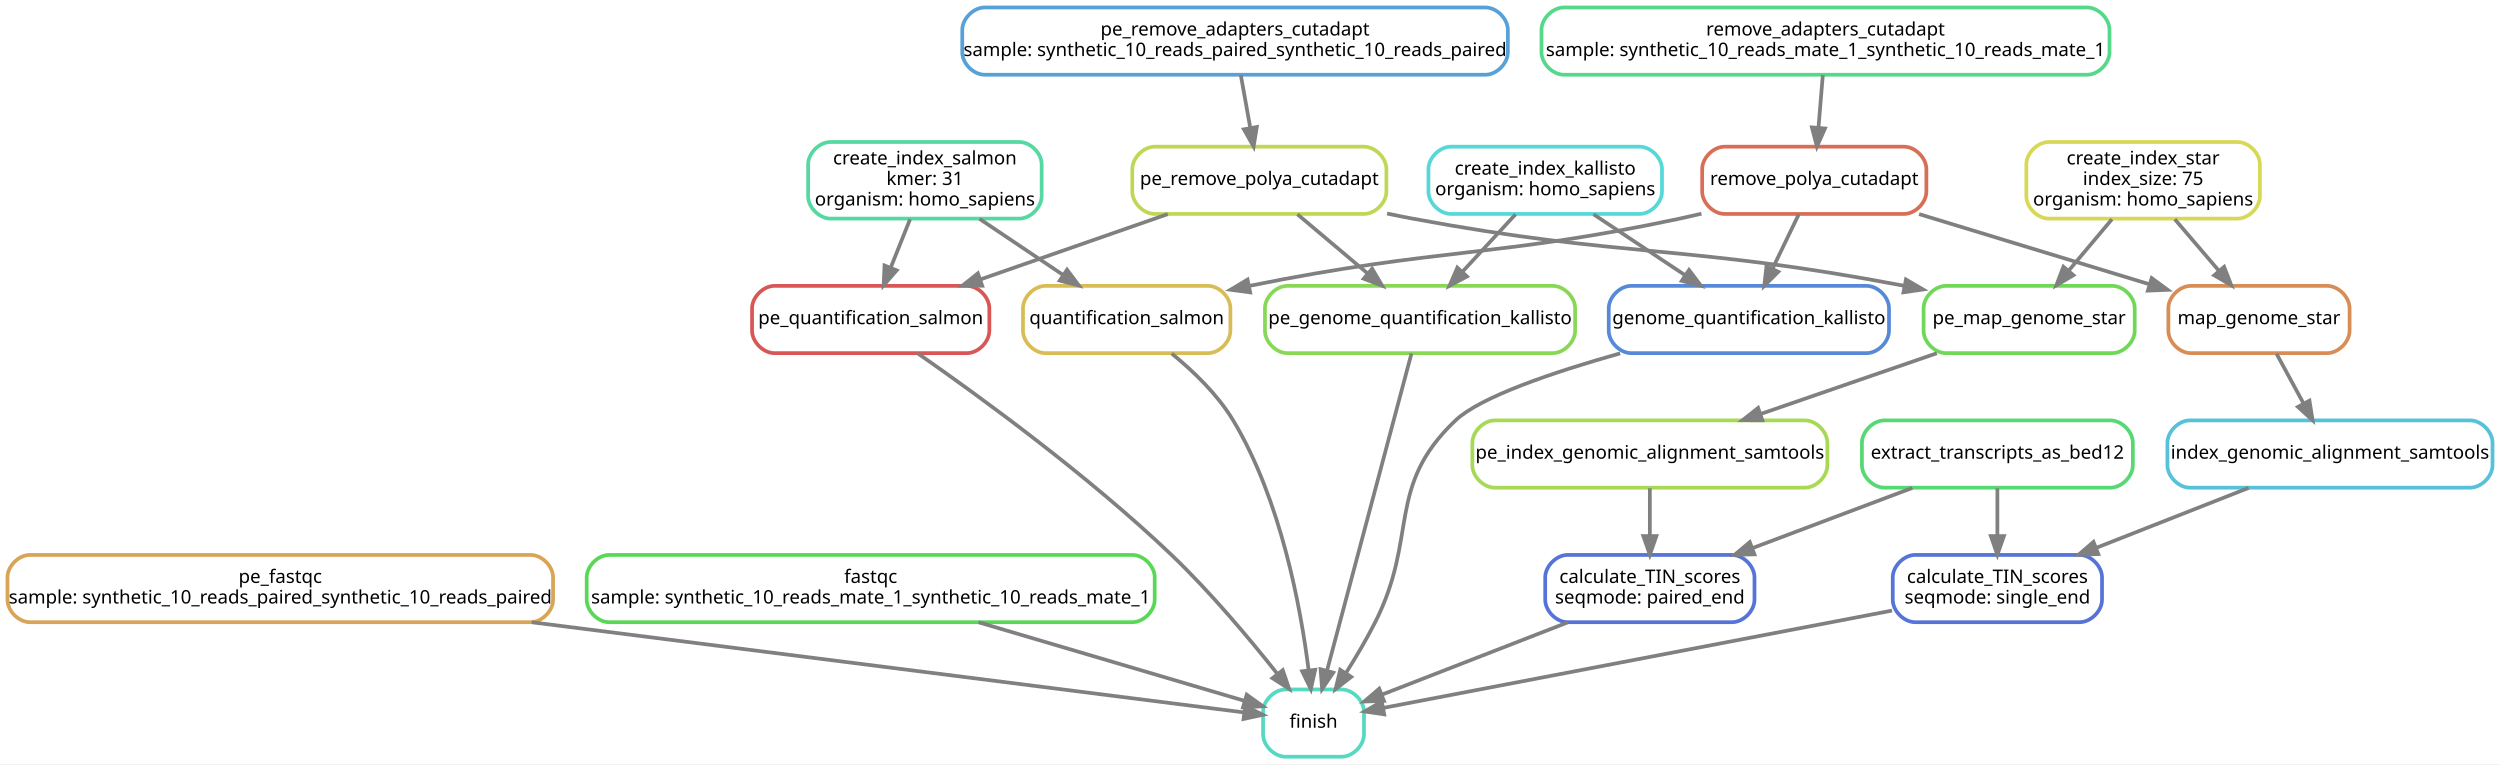
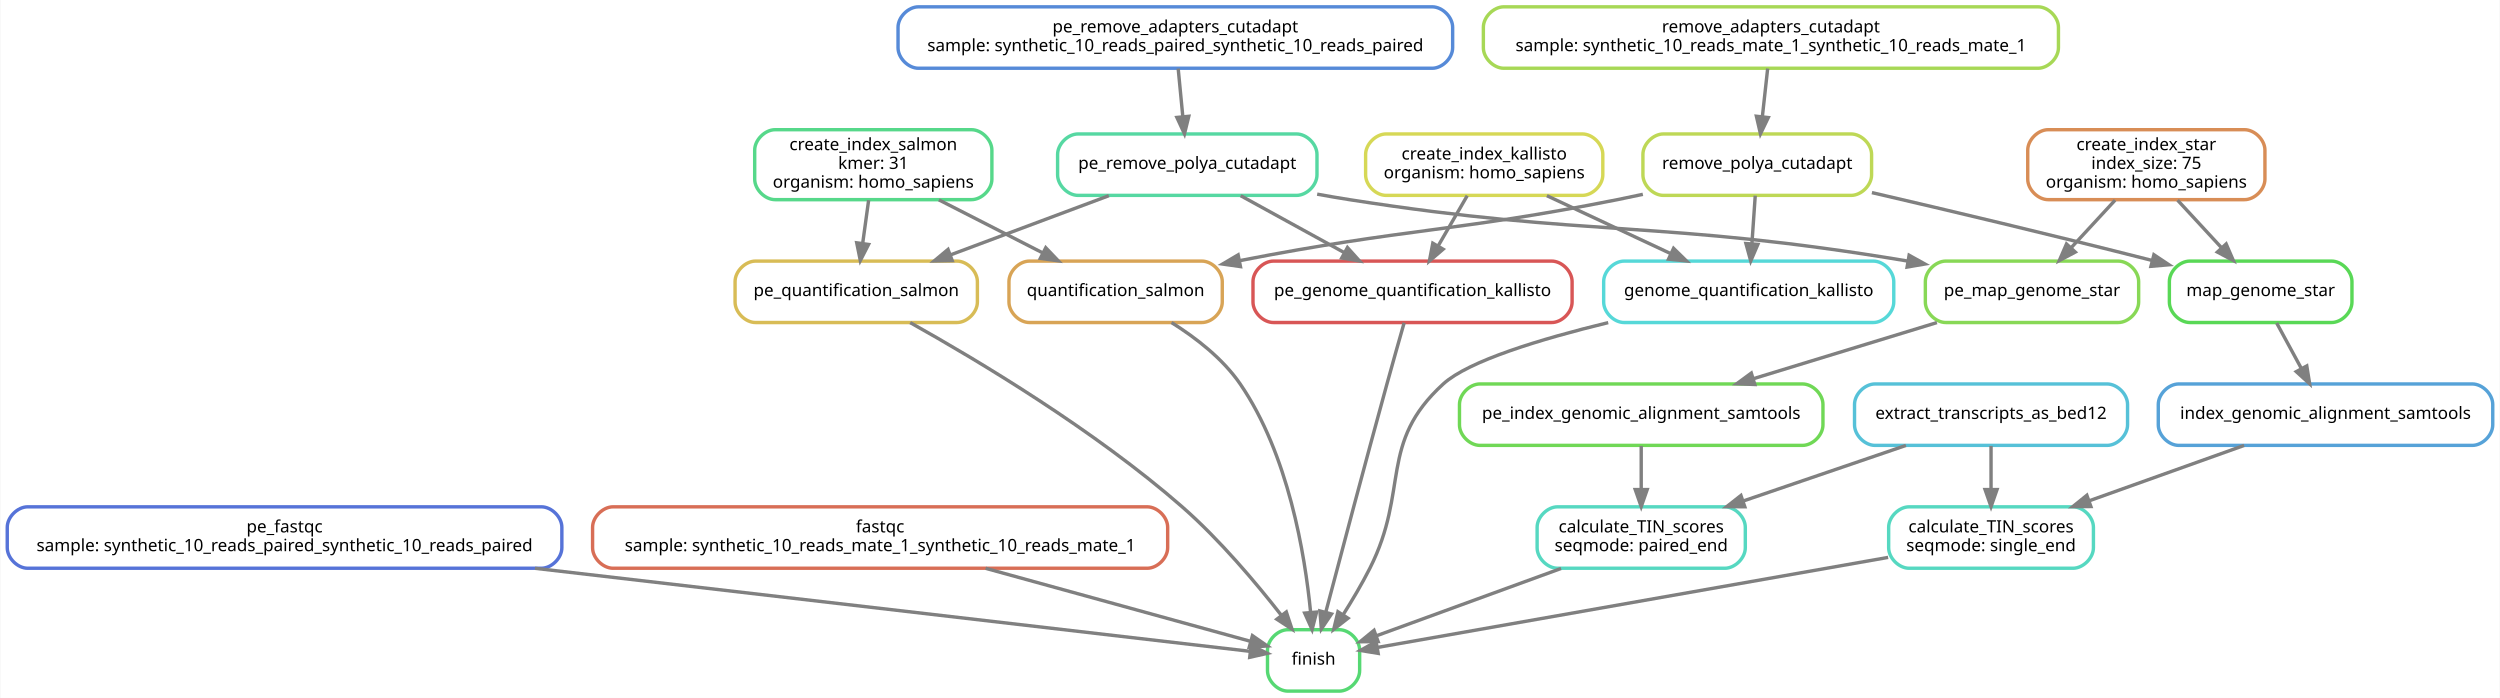
- <svg xmlns="http://www.w3.org/2000/svg" width="1338pt" height="409pt" viewBox="0.00 0.00 1338.00 409.00">
+ <svg xmlns="http://www.w3.org/2000/svg" width="1465pt" height="409pt" viewBox="0.00 0.00 1464.50 409.00">
  <g id="graph0" class="graph" transform="scale(1 1) rotate(0) translate(4 405)">
-     <polygon fill="white" stroke="none" points="-4,4 -4,-405 1334,-405 1334,4 -4,4" />
+     <polygon fill="white" stroke="transparent" points="-4,4 -4,-405 1460.5,-405 1460.5,4 -4,4" />
    <g id="node1" class="node">
-       <path fill="none" stroke="#56d8c1" stroke-width="2" d="M714,-36C714,-36 684,-36 684,-36 678,-36 672,-30 672,-24 672,-24 672,-12 672,-12 672,-6 678,-0 684,-0 684,-0 714,-0 714,-0 720,-0 726,-6 726,-12 726,-12 726,-24 726,-24 726,-30 720,-36 714,-36" />
-       <text text-anchor="middle" x="699" y="-15.5" font-family="sans" font-size="10.00">finish</text>
+       <path fill="none" stroke="#56d873" stroke-width="2" d="M780.5,-36C780.5,-36 750.5,-36 750.5,-36 744.5,-36 738.5,-30 738.5,-24 738.5,-24 738.5,-12 738.5,-12 738.5,-6 744.5,0 750.5,0 750.5,0 780.5,0 780.5,0 786.5,0 792.5,-6 792.5,-12 792.5,-12 792.5,-24 792.5,-24 792.5,-30 786.5,-36 780.5,-36" />
+       <text text-anchor="middle" x="765.5" y="-15.5" font-family="sans" font-size="10.00">finish</text>
    </g>
    <g id="node2" class="node">
-       <path fill="none" stroke="#d8a456" stroke-width="2" d="M280,-108C280,-108 12,-108 12,-108 6,-108 0,-102 0,-96 0,-96 0,-84 0,-84 0,-78 6,-72 12,-72 12,-72 280,-72 280,-72 286,-72 292,-78 292,-84 292,-84 292,-96 292,-96 292,-102 286,-108 280,-108" />
-       <text text-anchor="middle" x="146" y="-93" font-family="sans" font-size="10.00">pe_fastqc</text>
-       <text text-anchor="middle" x="146" y="-82" font-family="sans" font-size="10.00">sample: synthetic_10_reads_paired_synthetic_10_reads_paired</text>
+       <path fill="none" stroke="#5673d8" stroke-width="2" d="M313,-108C313,-108 12,-108 12,-108 6,-108 0,-102 0,-96 0,-96 0,-84 0,-84 0,-78 6,-72 12,-72 12,-72 313,-72 313,-72 319,-72 325,-78 325,-84 325,-84 325,-96 325,-96 325,-102 319,-108 313,-108" />
+       <text text-anchor="middle" x="162.5" y="-93" font-family="sans" font-size="10.00">pe_fastqc</text>
+       <text text-anchor="middle" x="162.5" y="-82" font-family="sans" font-size="10.00">sample: synthetic_10_reads_paired_synthetic_10_reads_paired</text>
    </g>
    <g id="edge1" class="edge">
-       <path fill="none" stroke="grey" stroke-width="2" d="M280.572,-71.966C406.068,-56.08 585.083,-33.42 661.788,-23.71" />
-       <polygon fill="grey" stroke="grey" stroke-width="2" points="662.435,-27.157 671.916,-22.428 661.555,-20.212 662.435,-27.157" />
+       <path fill="none" stroke="grey" stroke-width="2" d="M309.24,-71.97C447.86,-55.87 646.37,-32.83 728.13,-23.34" />
+       <polygon fill="grey" stroke="grey" stroke-width="2" points="728.89,-26.77 738.42,-22.14 728.09,-19.82 728.89,-26.77" />
    </g>
    <g id="node3" class="node">
-       <path fill="none" stroke="#59d856" stroke-width="2" d="M602,-108C602,-108 322,-108 322,-108 316,-108 310,-102 310,-96 310,-96 310,-84 310,-84 310,-78 316,-72 322,-72 322,-72 602,-72 602,-72 608,-72 614,-78 614,-84 614,-84 614,-96 614,-96 614,-102 608,-108 602,-108" />
-       <text text-anchor="middle" x="462" y="-93" font-family="sans" font-size="10.00">fastqc</text>
-       <text text-anchor="middle" x="462" y="-82" font-family="sans" font-size="10.00">sample: synthetic_10_reads_mate_1_synthetic_10_reads_mate_1</text>
+       <path fill="none" stroke="#d86e56" stroke-width="2" d="M668,-108C668,-108 355,-108 355,-108 349,-108 343,-102 343,-96 343,-96 343,-84 343,-84 343,-78 349,-72 355,-72 355,-72 668,-72 668,-72 674,-72 680,-78 680,-84 680,-84 680,-96 680,-96 680,-102 674,-108 668,-108" />
+       <text text-anchor="middle" x="511.5" y="-93" font-family="sans" font-size="10.00">fastqc</text>
+       <text text-anchor="middle" x="511.5" y="-82" font-family="sans" font-size="10.00">sample: synthetic_10_reads_mate_1_synthetic_10_reads_mate_1</text>
    </g>
    <g id="edge2" class="edge">
-       <path fill="none" stroke="grey" stroke-width="2" d="M519.674,-71.966C564.073,-58.852 624.103,-41.122 662.193,-29.871" />
-       <polygon fill="grey" stroke="grey" stroke-width="2" points="663.253,-33.208 671.852,-27.018 661.27,-26.494 663.253,-33.208" />
+       <path fill="none" stroke="grey" stroke-width="2" d="M573.31,-71.97C621.91,-58.57 687.98,-40.36 728.63,-29.16" />
+       <polygon fill="grey" stroke="grey" stroke-width="2" points="729.68,-32.5 738.39,-26.47 727.82,-25.75 729.68,-32.5" />
    </g>
    <g id="node4" class="node">
-       <path fill="none" stroke="#d85656" stroke-width="2" d="M513.5,-252C513.5,-252 410.5,-252 410.5,-252 404.5,-252 398.5,-246 398.5,-240 398.5,-240 398.5,-228 398.5,-228 398.5,-222 404.5,-216 410.5,-216 410.5,-216 513.5,-216 513.5,-216 519.5,-216 525.5,-222 525.5,-228 525.5,-228 525.5,-240 525.5,-240 525.5,-246 519.5,-252 513.5,-252" />
-       <text text-anchor="middle" x="462" y="-231.5" font-family="sans" font-size="10.00">pe_quantification_salmon</text>
+       <path fill="none" stroke="#d8bc56" stroke-width="2" d="M556.5,-252C556.5,-252 438.5,-252 438.5,-252 432.5,-252 426.5,-246 426.5,-240 426.5,-240 426.5,-228 426.5,-228 426.5,-222 432.5,-216 438.5,-216 438.5,-216 556.5,-216 556.5,-216 562.5,-216 568.5,-222 568.5,-228 568.5,-228 568.5,-240 568.5,-240 568.5,-246 562.5,-252 556.5,-252" />
+       <text text-anchor="middle" x="497.5" y="-231.5" font-family="sans" font-size="10.00">pe_quantification_salmon</text>
    </g>
    <g id="edge3" class="edge">
-       <path fill="none" stroke="grey" stroke-width="2" d="M487.264,-215.826C520.088,-192.982 578.459,-150.513 623,-108 643.903,-88.049 665.037,-62.797 679.694,-44.292" />
-       <polygon fill="grey" stroke="grey" stroke-width="2" points="682.537,-46.338 685.948,-36.307 677.026,-42.022 682.537,-46.338" />
+       <path fill="none" stroke="grey" stroke-width="2" d="M529.12,-215.95C568.61,-193.87 637.19,-152.87 688.5,-108 710.51,-88.76 731.97,-63.22 746.62,-44.44" />
+       <polygon fill="grey" stroke="grey" stroke-width="2" points="749.53,-46.39 752.85,-36.33 743.98,-42.13 749.53,-46.39" />
    </g>
    <g id="node5" class="node">
-       <path fill="none" stroke="#d8bc56" stroke-width="2" d="M642.5,-252C642.5,-252 555.5,-252 555.5,-252 549.5,-252 543.5,-246 543.5,-240 543.5,-240 543.5,-228 543.5,-228 543.5,-222 549.5,-216 555.5,-216 555.5,-216 642.5,-216 642.5,-216 648.5,-216 654.5,-222 654.5,-228 654.5,-228 654.5,-240 654.5,-240 654.5,-246 648.5,-252 642.5,-252" />
-       <text text-anchor="middle" x="599" y="-231.5" font-family="sans" font-size="10.00">quantification_salmon</text>
+       <path fill="none" stroke="#d8a456" stroke-width="2" d="M700,-252C700,-252 599,-252 599,-252 593,-252 587,-246 587,-240 587,-240 587,-228 587,-228 587,-222 593,-216 599,-216 599,-216 700,-216 700,-216 706,-216 712,-222 712,-228 712,-228 712,-240 712,-240 712,-246 706,-252 700,-252" />
+       <text text-anchor="middle" x="649.5" y="-231.5" font-family="sans" font-size="10.00">quantification_salmon</text>
    </g>
    <g id="edge4" class="edge">
-       <path fill="none" stroke="grey" stroke-width="2" d="M623.094,-215.785C634.597,-206.411 647.644,-193.897 656,-180 681.56,-137.492 692.17,-79.71 696.391,-46.177" />
-       <polygon fill="grey" stroke="grey" stroke-width="2" points="699.874,-46.529 697.548,-36.192 692.92,-45.723 699.874,-46.529" />
+       <path fill="none" stroke="grey" stroke-width="2" d="M682.26,-215.99C696.54,-207.05 712.3,-194.85 722.5,-180 750.73,-138.9 760.44,-80.17 763.77,-46.17" />
+       <polygon fill="grey" stroke="grey" stroke-width="2" points="767.27,-46.32 764.64,-36.06 760.3,-45.72 767.27,-46.32" />
    </g>
    <g id="node6" class="node">
-       <path fill="none" stroke="#88d856" stroke-width="2" d="M827,-252C827,-252 685,-252 685,-252 679,-252 673,-246 673,-240 673,-240 673,-228 673,-228 673,-222 679,-216 685,-216 685,-216 827,-216 827,-216 833,-216 839,-222 839,-228 839,-228 839,-240 839,-240 839,-246 833,-252 827,-252" />
-       <text text-anchor="middle" x="756" y="-231.5" font-family="sans" font-size="10.00">pe_genome_quantification_kallisto</text>
+       <path fill="none" stroke="#d85656" stroke-width="2" d="M905,-252C905,-252 742,-252 742,-252 736,-252 730,-246 730,-240 730,-240 730,-228 730,-228 730,-222 736,-216 742,-216 742,-216 905,-216 905,-216 911,-216 917,-222 917,-228 917,-228 917,-240 917,-240 917,-246 911,-252 905,-252" />
+       <text text-anchor="middle" x="823.5" y="-231.5" font-family="sans" font-size="10.00">pe_genome_quantification_kallisto</text>
    </g>
    <g id="edge5" class="edge">
-       <path fill="none" stroke="grey" stroke-width="2" d="M751.432,-215.849C741.551,-178.753 718.127,-90.81 706.219,-46.103" />
-       <polygon fill="grey" stroke="grey" stroke-width="2" points="709.546,-44.995 703.59,-36.233 702.782,-46.796 709.546,-44.995" />
+       <path fill="none" stroke="grey" stroke-width="2" d="M818.57,-215.83C815.61,-205.47 811.8,-191.99 808.5,-180 795.61,-133.13 781.12,-78.44 772.68,-46.38" />
+       <polygon fill="grey" stroke="grey" stroke-width="2" points="775.99,-45.2 770.06,-36.41 769.22,-46.98 775.99,-45.2" />
    </g>
    <g id="node7" class="node">
-       <path fill="none" stroke="#568ad8" stroke-width="2" d="M995,-252C995,-252 869,-252 869,-252 863,-252 857,-246 857,-240 857,-240 857,-228 857,-228 857,-222 863,-216 869,-216 869,-216 995,-216 995,-216 1001,-216 1007,-222 1007,-228 1007,-228 1007,-240 1007,-240 1007,-246 1001,-252 995,-252" />
-       <text text-anchor="middle" x="932" y="-231.5" font-family="sans" font-size="10.00">genome_quantification_kallisto</text>
+       <path fill="none" stroke="#56d8d8" stroke-width="2" d="M1093.5,-252C1093.5,-252 947.5,-252 947.5,-252 941.5,-252 935.5,-246 935.5,-240 935.5,-240 935.5,-228 935.5,-228 935.5,-222 941.5,-216 947.5,-216 947.5,-216 1093.5,-216 1093.5,-216 1099.5,-216 1105.5,-222 1105.5,-228 1105.5,-228 1105.5,-240 1105.5,-240 1105.5,-246 1099.5,-252 1093.5,-252" />
+       <text text-anchor="middle" x="1020.5" y="-231.5" font-family="sans" font-size="10.00">genome_quantification_kallisto</text>
    </g>
    <g id="edge6" class="edge">
-       <path fill="none" stroke="grey" stroke-width="2" d="M863.1,-215.882C827.305,-205.814 788.309,-192.618 775,-180 737.506,-144.455 755.302,-118.111 732,-72 727.356,-62.809 721.614,-53.142 716.229,-44.616" />
-       <polygon fill="grey" stroke="grey" stroke-width="2" points="719.17,-42.718 710.807,-36.213 713.288,-46.513 719.17,-42.718" />
+       <path fill="none" stroke="grey" stroke-width="2" d="M938.16,-215.95C898.46,-206.3 856.28,-193.49 841.5,-180 803.34,-145.17 821.8,-118.11 798.5,-72 793.86,-62.81 788.11,-53.14 782.73,-44.62" />
+       <polygon fill="grey" stroke="grey" stroke-width="2" points="785.67,-42.72 777.31,-36.21 779.79,-46.51 785.67,-42.72" />
    </g>
    <g id="node8" class="node">
-       <path fill="none" stroke="#5673d8" stroke-width="2" d="M923,-108C923,-108 835,-108 835,-108 829,-108 823,-102 823,-96 823,-96 823,-84 823,-84 823,-78 829,-72 835,-72 835,-72 923,-72 923,-72 929,-72 935,-78 935,-84 935,-84 935,-96 935,-96 935,-102 929,-108 923,-108" />
-       <text text-anchor="middle" x="879" y="-93" font-family="sans" font-size="10.00">calculate_TIN_scores</text>
-       <text text-anchor="middle" x="879" y="-82" font-family="sans" font-size="10.00">seqmode: paired_end</text>
+       <path fill="none" stroke="#56d8c1" stroke-width="2" d="M1006.5,-108C1006.5,-108 908.5,-108 908.5,-108 902.5,-108 896.5,-102 896.5,-96 896.5,-96 896.5,-84 896.5,-84 896.5,-78 902.5,-72 908.5,-72 908.5,-72 1006.5,-72 1006.5,-72 1012.5,-72 1018.5,-78 1018.5,-84 1018.5,-84 1018.5,-96 1018.5,-96 1018.5,-102 1012.5,-108 1006.5,-108" />
+       <text text-anchor="middle" x="957.5" y="-93" font-family="sans" font-size="10.00">calculate_TIN_scores</text>
+       <text text-anchor="middle" x="957.5" y="-82" font-family="sans" font-size="10.00">seqmode: paired_end</text>
    </g>
    <g id="edge7" class="edge">
-       <path fill="none" stroke="grey" stroke-width="2" d="M834.967,-71.876C804.523,-60.036 764.485,-44.467 735.753,-33.293" />
-       <polygon fill="grey" stroke="grey" stroke-width="2" points="736.685,-29.9 726.096,-29.537 734.148,-36.424 736.685,-29.9" />
+       <path fill="none" stroke="grey" stroke-width="2" d="M910.53,-71.88C877.17,-59.71 833.02,-43.62 802.23,-32.39" />
+       <polygon fill="grey" stroke="grey" stroke-width="2" points="803.32,-29.06 792.73,-28.93 800.93,-35.64 803.32,-29.06" />
    </g>
    <g id="node9" class="node">
-       <path fill="none" stroke="#5673d8" stroke-width="2" d="M1109,-108C1109,-108 1021,-108 1021,-108 1015,-108 1009,-102 1009,-96 1009,-96 1009,-84 1009,-84 1009,-78 1015,-72 1021,-72 1021,-72 1109,-72 1109,-72 1115,-72 1121,-78 1121,-84 1121,-84 1121,-96 1121,-96 1121,-102 1115,-108 1109,-108" />
-       <text text-anchor="middle" x="1065" y="-93" font-family="sans" font-size="10.00">calculate_TIN_scores</text>
-       <text text-anchor="middle" x="1065" y="-82" font-family="sans" font-size="10.00">seqmode: single_end</text>
+       <path fill="none" stroke="#56d8c1" stroke-width="2" d="M1210.5,-108C1210.5,-108 1114.5,-108 1114.5,-108 1108.5,-108 1102.5,-102 1102.5,-96 1102.5,-96 1102.5,-84 1102.5,-84 1102.5,-78 1108.5,-72 1114.5,-72 1114.5,-72 1210.5,-72 1210.5,-72 1216.5,-72 1222.5,-78 1222.5,-84 1222.5,-84 1222.5,-96 1222.5,-96 1222.5,-102 1216.5,-108 1210.5,-108" />
+       <text text-anchor="middle" x="1162.5" y="-93" font-family="sans" font-size="10.00">calculate_TIN_scores</text>
+       <text text-anchor="middle" x="1162.5" y="-82" font-family="sans" font-size="10.00">seqmode: single_end</text>
    </g>
    <g id="edge8" class="edge">
-       <path fill="none" stroke="grey" stroke-width="2" d="M1008.61,-78.216C933.016,-63.757 800.875,-38.484 736.452,-26.163" />
-       <polygon fill="grey" stroke="grey" stroke-width="2" points="736.823,-22.671 726.343,-24.23 735.508,-29.546 736.823,-22.671" />
+       <path fill="none" stroke="grey" stroke-width="2" d="M1102.2,-78.37C1019.06,-63.71 871.68,-37.72 802.86,-25.59" />
+       <polygon fill="grey" stroke="grey" stroke-width="2" points="803.35,-22.12 792.9,-23.83 802.14,-29.01 803.35,-22.12" />
    </g>
    <g id="node10" class="node">
-       <path fill="none" stroke="#bed856" stroke-width="2" d="M726,-326.5C726,-326.5 614,-326.5 614,-326.5 608,-326.5 602,-320.5 602,-314.5 602,-314.5 602,-302.5 602,-302.5 602,-296.5 608,-290.5 614,-290.5 614,-290.5 726,-290.5 726,-290.5 732,-290.5 738,-296.5 738,-302.5 738,-302.5 738,-314.5 738,-314.5 738,-320.5 732,-326.5 726,-326.5" />
-       <text text-anchor="middle" x="670" y="-306" font-family="sans" font-size="10.00">pe_remove_polya_cutadapt</text>
+       <path fill="none" stroke="#56d8a2" stroke-width="2" d="M755.5,-326.5C755.5,-326.5 627.5,-326.5 627.5,-326.5 621.5,-326.5 615.5,-320.5 615.5,-314.5 615.5,-314.5 615.5,-302.5 615.5,-302.5 615.5,-296.5 621.5,-290.5 627.5,-290.5 627.5,-290.5 755.5,-290.5 755.5,-290.5 761.5,-290.5 767.5,-296.5 767.5,-302.5 767.5,-302.5 767.5,-314.5 767.5,-314.5 767.5,-320.5 761.5,-326.5 755.5,-326.5" />
+       <text text-anchor="middle" x="691.5" y="-306" font-family="sans" font-size="10.00">pe_remove_polya_cutadapt</text>
    </g>
    <g id="edge9" class="edge">
-       <path fill="none" stroke="grey" stroke-width="2" d="M620.97,-290.41C590.929,-279.939 552.3,-266.475 520.644,-255.441" />
-       <polygon fill="grey" stroke="grey" stroke-width="2" points="521.655,-252.087 511.061,-252.1 519.351,-258.697 521.655,-252.087" />
+       <path fill="none" stroke="grey" stroke-width="2" d="M645.52,-290.32C617.74,-279.94 582.15,-266.63 552.83,-255.68" />
+       <polygon fill="grey" stroke="grey" stroke-width="2" points="553.74,-252.28 543.15,-252.06 551.29,-258.84 553.74,-252.28" />
    </g>
    <g id="edge13" class="edge">
-       <path fill="none" stroke="grey" stroke-width="2" d="M690.381,-290.319C701.627,-280.838 715.758,-268.925 728.024,-258.585" />
-       <polygon fill="grey" stroke="grey" stroke-width="2" points="730.376,-261.18 735.765,-252.058 725.864,-255.828 730.376,-261.18" />
+       <path fill="none" stroke="grey" stroke-width="2" d="M722.78,-290.32C740.95,-280.34 764.02,-267.67 783.49,-256.97" />
+       <polygon fill="grey" stroke="grey" stroke-width="2" points="785.36,-259.94 792.44,-252.06 781.99,-253.8 785.36,-259.94" />
    </g>
    <g id="node19" class="node">
-       <path fill="none" stroke="#70d856" stroke-width="2" d="M1126.5,-252C1126.5,-252 1037.5,-252 1037.5,-252 1031.5,-252 1025.5,-246 1025.5,-240 1025.5,-240 1025.5,-228 1025.5,-228 1025.5,-222 1031.5,-216 1037.5,-216 1037.5,-216 1126.5,-216 1126.5,-216 1132.5,-216 1138.5,-222 1138.5,-228 1138.5,-228 1138.5,-240 1138.5,-240 1138.5,-246 1132.5,-252 1126.5,-252" />
-       <text text-anchor="middle" x="1082" y="-231.5" font-family="sans" font-size="10.00">pe_map_genome_star</text>
+       <path fill="none" stroke="#88d856" stroke-width="2" d="M1237,-252C1237,-252 1136,-252 1136,-252 1130,-252 1124,-246 1124,-240 1124,-240 1124,-228 1124,-228 1124,-222 1130,-216 1136,-216 1136,-216 1237,-216 1237,-216 1243,-216 1249,-222 1249,-228 1249,-228 1249,-240 1249,-240 1249,-246 1243,-252 1237,-252" />
+       <text text-anchor="middle" x="1186.5" y="-231.5" font-family="sans" font-size="10.00">pe_map_genome_star</text>
    </g>
    <g id="edge26" class="edge">
-       <path fill="none" stroke="grey" stroke-width="2" d="M738.35,-290.717C742.959,-289.749 747.541,-288.832 752,-288 865.226,-266.87 898.018,-274.364 1015.13,-252.03" />
-       <polygon fill="grey" stroke="grey" stroke-width="2" points="1016.06,-255.415 1025.21,-250.075 1014.73,-248.543 1016.06,-255.415" />
+       <path fill="none" stroke="grey" stroke-width="2" d="M767.61,-291.23C773.99,-290.06 780.35,-288.97 786.5,-288 928.12,-265.74 968.19,-276.39 1113.57,-252.03" />
+       <polygon fill="grey" stroke="grey" stroke-width="2" points="1114.49,-255.42 1123.76,-250.29 1113.32,-248.52 1114.49,-255.42" />
    </g>
    <g id="node11" class="node">
-       <path fill="none" stroke="#56d8a2" stroke-width="2" d="M541.5,-329C541.5,-329 440.5,-329 440.5,-329 434.5,-329 428.5,-323 428.5,-317 428.5,-317 428.5,-300 428.5,-300 428.5,-294 434.5,-288 440.5,-288 440.5,-288 541.5,-288 541.5,-288 547.5,-288 553.5,-294 553.5,-300 553.5,-300 553.5,-317 553.5,-317 553.5,-323 547.5,-329 541.5,-329" />
-       <text text-anchor="middle" x="491" y="-317" font-family="sans" font-size="10.00">create_index_salmon</text>
-       <text text-anchor="middle" x="491" y="-306" font-family="sans" font-size="10.00">kmer: 31</text>
-       <text text-anchor="middle" x="491" y="-295" font-family="sans" font-size="10.00">organism: homo_sapiens</text>
+       <path fill="none" stroke="#56d88a" stroke-width="2" d="M565,-329C565,-329 450,-329 450,-329 444,-329 438,-323 438,-317 438,-317 438,-300 438,-300 438,-294 444,-288 450,-288 450,-288 565,-288 565,-288 571,-288 577,-294 577,-300 577,-300 577,-317 577,-317 577,-323 571,-329 565,-329" />
+       <text text-anchor="middle" x="507.5" y="-317" font-family="sans" font-size="10.00">create_index_salmon</text>
+       <text text-anchor="middle" x="507.5" y="-306" font-family="sans" font-size="10.00">kmer: 31</text>
+       <text text-anchor="middle" x="507.5" y="-295" font-family="sans" font-size="10.00">organism: homo_sapiens</text>
    </g>
    <g id="edge10" class="edge">
-       <path fill="none" stroke="grey" stroke-width="2" d="M483.076,-287.689C479.859,-279.647 476.094,-270.236 472.644,-261.61" />
-       <polygon fill="grey" stroke="grey" stroke-width="2" points="475.891,-260.304 468.928,-252.319 469.392,-262.904 475.891,-260.304" />
+       <path fill="none" stroke="grey" stroke-width="2" d="M504.77,-287.69C503.69,-279.91 502.44,-270.84 501.29,-262.45" />
+       <polygon fill="grey" stroke="grey" stroke-width="2" points="504.72,-261.75 499.89,-252.32 497.79,-262.7 504.72,-261.75" />
    </g>
    <g id="edge12" class="edge">
-       <path fill="none" stroke="grey" stroke-width="2" d="M520.226,-287.88C533.987,-278.643 550.489,-267.565 564.825,-257.941" />
-       <polygon fill="grey" stroke="grey" stroke-width="2" points="567.076,-260.646 573.428,-252.166 563.174,-254.834 567.076,-260.646" />
+       <path fill="none" stroke="grey" stroke-width="2" d="M545.93,-287.88C564.79,-278.25 587.57,-266.62 606.95,-256.72" />
+       <polygon fill="grey" stroke="grey" stroke-width="2" points="608.56,-259.83 615.88,-252.17 605.38,-253.6 608.56,-259.83" />
    </g>
    <g id="node12" class="node">
-       <path fill="none" stroke="#d86e56" stroke-width="2" d="M1015,-326.5C1015,-326.5 919,-326.5 919,-326.5 913,-326.5 907,-320.5 907,-314.5 907,-314.5 907,-302.5 907,-302.5 907,-296.5 913,-290.5 919,-290.5 919,-290.5 1015,-290.5 1015,-290.5 1021,-290.5 1027,-296.5 1027,-302.5 1027,-302.5 1027,-314.5 1027,-314.5 1027,-320.5 1021,-326.5 1015,-326.5" />
-       <text text-anchor="middle" x="967" y="-306" font-family="sans" font-size="10.00">remove_polya_cutadapt</text>
+       <path fill="none" stroke="#bed856" stroke-width="2" d="M1080.5,-326.5C1080.5,-326.5 970.5,-326.5 970.5,-326.5 964.5,-326.5 958.5,-320.5 958.5,-314.5 958.5,-314.5 958.5,-302.5 958.5,-302.5 958.5,-296.5 964.5,-290.5 970.5,-290.5 970.5,-290.5 1080.5,-290.5 1080.5,-290.5 1086.5,-290.5 1092.5,-296.5 1092.5,-302.5 1092.5,-302.5 1092.5,-314.5 1092.5,-314.5 1092.5,-320.5 1086.5,-326.5 1080.5,-326.5" />
+       <text text-anchor="middle" x="1025.5" y="-306" font-family="sans" font-size="10.00">remove_polya_cutadapt</text>
    </g>
    <g id="edge11" class="edge">
-       <path fill="none" stroke="grey" stroke-width="2" d="M906.62,-290.63C902.698,-289.695 898.8,-288.808 895,-288 796.444,-267.04 767.467,-272.788 664.451,-251.962" />
-       <polygon fill="grey" stroke="grey" stroke-width="2" points="665.082,-248.518 654.582,-249.932 663.672,-255.375 665.082,-248.518" />
+       <path fill="none" stroke="grey" stroke-width="2" d="M958.46,-291.13C953.41,-290.03 948.38,-288.97 943.5,-288 848.22,-269.01 820.7,-271.51 722.24,-252.27" />
+       <polygon fill="grey" stroke="grey" stroke-width="2" points="722.65,-248.78 712.16,-250.27 721.29,-255.65 722.65,-248.78" />
    </g>
    <g id="edge15" class="edge">
-       <path fill="none" stroke="grey" stroke-width="2" d="M958.705,-290.319C954.521,-281.651 949.355,-270.949 944.685,-261.276" />
-       <polygon fill="grey" stroke="grey" stroke-width="2" points="947.734,-259.542 940.235,-252.058 941.431,-262.585 947.734,-259.542" />
+       <path fill="none" stroke="grey" stroke-width="2" d="M1024.32,-290.32C1023.74,-281.92 1023.03,-271.62 1022.37,-262.19" />
+       <polygon fill="grey" stroke="grey" stroke-width="2" points="1025.86,-261.79 1021.68,-252.06 1018.87,-262.28 1025.86,-261.79" />
    </g>
    <g id="node20" class="node">
-       <path fill="none" stroke="#d88d56" stroke-width="2" d="M1241.5,-252C1241.5,-252 1168.5,-252 1168.5,-252 1162.5,-252 1156.5,-246 1156.5,-240 1156.5,-240 1156.5,-228 1156.5,-228 1156.5,-222 1162.5,-216 1168.5,-216 1168.5,-216 1241.5,-216 1241.5,-216 1247.5,-216 1253.5,-222 1253.5,-228 1253.5,-228 1253.5,-240 1253.5,-240 1253.5,-246 1247.5,-252 1241.5,-252" />
-       <text text-anchor="middle" x="1205" y="-231.5" font-family="sans" font-size="10.00">map_genome_star</text>
+       <path fill="none" stroke="#59d856" stroke-width="2" d="M1362,-252C1362,-252 1279,-252 1279,-252 1273,-252 1267,-246 1267,-240 1267,-240 1267,-228 1267,-228 1267,-222 1273,-216 1279,-216 1279,-216 1362,-216 1362,-216 1368,-216 1374,-222 1374,-228 1374,-228 1374,-240 1374,-240 1374,-246 1368,-252 1362,-252" />
+       <text text-anchor="middle" x="1320.5" y="-231.5" font-family="sans" font-size="10.00">map_genome_star</text>
    </g>
    <g id="edge28" class="edge">
-       <path fill="none" stroke="grey" stroke-width="2" d="M1023.1,-290.41C1060.19,-279.112 1108.72,-264.329 1146.32,-252.874" />
-       <polygon fill="grey" stroke="grey" stroke-width="2" points="1147.58,-256.15 1156.13,-249.888 1145.54,-249.454 1147.58,-256.15" />
+       <path fill="none" stroke="grey" stroke-width="2" d="M1092.69,-292.13C1136.95,-281.86 1196.4,-267.78 1257.02,-252.34" />
+       <polygon fill="grey" stroke="grey" stroke-width="2" points="1257.94,-255.72 1266.76,-249.85 1256.21,-248.94 1257.94,-255.72" />
    </g>
    <g id="node13" class="node">
-       <path fill="none" stroke="#56d8d8" stroke-width="2" d="M873.5,-326.5C873.5,-326.5 772.5,-326.5 772.5,-326.5 766.5,-326.5 760.5,-320.5 760.5,-314.5 760.5,-314.5 760.5,-302.5 760.5,-302.5 760.5,-296.5 766.5,-290.5 772.5,-290.5 772.5,-290.5 873.5,-290.5 873.5,-290.5 879.5,-290.5 885.5,-296.5 885.5,-302.5 885.5,-302.5 885.5,-314.5 885.5,-314.5 885.5,-320.5 879.5,-326.5 873.5,-326.5" />
-       <text text-anchor="middle" x="823" y="-311.5" font-family="sans" font-size="10.00">create_index_kallisto</text>
-       <text text-anchor="middle" x="823" y="-300.5" font-family="sans" font-size="10.00">organism: homo_sapiens</text>
+       <path fill="none" stroke="#d6d856" stroke-width="2" d="M923,-326.5C923,-326.5 808,-326.5 808,-326.5 802,-326.5 796,-320.5 796,-314.5 796,-314.5 796,-302.5 796,-302.5 796,-296.5 802,-290.5 808,-290.5 808,-290.5 923,-290.5 923,-290.5 929,-290.5 935,-296.5 935,-302.5 935,-302.5 935,-314.5 935,-314.5 935,-320.5 929,-326.5 923,-326.5" />
+       <text text-anchor="middle" x="865.5" y="-311.5" font-family="sans" font-size="10.00">create_index_kallisto</text>
+       <text text-anchor="middle" x="865.5" y="-300.5" font-family="sans" font-size="10.00">organism: homo_sapiens</text>
    </g>
    <g id="edge14" class="edge">
-       <path fill="none" stroke="grey" stroke-width="2" d="M807.122,-290.319C798.611,-281.109 787.979,-269.604 778.618,-259.475" />
-       <polygon fill="grey" stroke="grey" stroke-width="2" points="781.122,-257.027 771.764,-252.058 775.981,-261.778 781.122,-257.027" />
+       <path fill="none" stroke="grey" stroke-width="2" d="M855.55,-290.32C850.47,-281.56 844.2,-270.73 838.55,-260.97" />
+       <polygon fill="grey" stroke="grey" stroke-width="2" points="841.42,-258.96 833.38,-252.06 835.37,-262.47 841.42,-258.96" />
    </g>
    <g id="edge16" class="edge">
-       <path fill="none" stroke="grey" stroke-width="2" d="M848.831,-290.319C863.492,-280.567 882.022,-268.242 897.868,-257.702" />
-       <polygon fill="grey" stroke="grey" stroke-width="2" points="899.966,-260.511 906.354,-252.058 896.089,-254.682 899.966,-260.511" />
+       <path fill="none" stroke="grey" stroke-width="2" d="M902.23,-290.32C923.95,-280.16 951.64,-267.21 974.76,-256.39" />
+       <polygon fill="grey" stroke="grey" stroke-width="2" points="976.46,-259.47 984.03,-252.06 973.49,-253.12 976.46,-259.47" />
    </g>
    <g id="node14" class="node">
-       <path fill="none" stroke="#a7d856" stroke-width="2" d="M962,-180C962,-180 796,-180 796,-180 790,-180 784,-174 784,-168 784,-168 784,-156 784,-156 784,-150 790,-144 796,-144 796,-144 962,-144 962,-144 968,-144 974,-150 974,-156 974,-156 974,-168 974,-168 974,-174 968,-180 962,-180" />
-       <text text-anchor="middle" x="879" y="-159.5" font-family="sans" font-size="10.00">pe_index_genomic_alignment_samtools</text>
+       <path fill="none" stroke="#70d856" stroke-width="2" d="M1052,-180C1052,-180 863,-180 863,-180 857,-180 851,-174 851,-168 851,-168 851,-156 851,-156 851,-150 857,-144 863,-144 863,-144 1052,-144 1052,-144 1058,-144 1064,-150 1064,-156 1064,-156 1064,-168 1064,-168 1064,-174 1058,-180 1052,-180" />
+       <text text-anchor="middle" x="957.5" y="-159.5" font-family="sans" font-size="10.00">pe_index_genomic_alignment_samtools</text>
    </g>
    <g id="edge17" class="edge">
-       <path fill="none" stroke="grey" stroke-width="2" d="M879,-143.697C879,-135.983 879,-126.712 879,-118.112" />
-       <polygon fill="grey" stroke="grey" stroke-width="2" points="882.5,-118.104 879,-108.104 875.5,-118.104 882.5,-118.104" />
+       <path fill="none" stroke="grey" stroke-width="2" d="M957.5,-143.7C957.5,-135.98 957.5,-126.71 957.5,-118.11" />
+       <polygon fill="grey" stroke="grey" stroke-width="2" points="961,-118.1 957.5,-108.1 954,-118.1 961,-118.1" />
    </g>
    <g id="node15" class="node">
-       <path fill="none" stroke="#56d873" stroke-width="2" d="M1125.5,-180C1125.5,-180 1004.5,-180 1004.5,-180 998.5,-180 992.5,-174 992.5,-168 992.5,-168 992.5,-156 992.5,-156 992.5,-150 998.5,-144 1004.5,-144 1004.5,-144 1125.5,-144 1125.5,-144 1131.5,-144 1137.5,-150 1137.5,-156 1137.5,-156 1137.5,-168 1137.5,-168 1137.5,-174 1131.5,-180 1125.5,-180" />
-       <text text-anchor="middle" x="1065" y="-159.5" font-family="sans" font-size="10.00">extract_transcripts_as_bed12</text>
+       <path fill="none" stroke="#56c1d8" stroke-width="2" d="M1230.5,-180C1230.5,-180 1094.5,-180 1094.5,-180 1088.5,-180 1082.5,-174 1082.5,-168 1082.5,-168 1082.5,-156 1082.5,-156 1082.5,-150 1088.5,-144 1094.5,-144 1094.5,-144 1230.5,-144 1230.5,-144 1236.5,-144 1242.5,-150 1242.5,-156 1242.5,-156 1242.5,-168 1242.5,-168 1242.5,-174 1236.5,-180 1230.5,-180" />
+       <text text-anchor="middle" x="1162.5" y="-159.5" font-family="sans" font-size="10.00">extract_transcripts_as_bed12</text>
    </g>
    <g id="edge18" class="edge">
-       <path fill="none" stroke="grey" stroke-width="2" d="M1019.5,-143.876C993.62,-134.137 961.033,-121.872 933.759,-111.608" />
-       <polygon fill="grey" stroke="grey" stroke-width="2" points="934.945,-108.315 924.353,-108.068 932.479,-114.866 934.945,-108.315" />
+       <path fill="none" stroke="grey" stroke-width="2" d="M1112.61,-143.97C1083.85,-134.14 1047.49,-121.73 1017.21,-111.39" />
+       <polygon fill="grey" stroke="grey" stroke-width="2" points="1018.2,-108.03 1007.61,-108.11 1015.94,-114.65 1018.2,-108.03" />
    </g>
    <g id="edge20" class="edge">
-       <path fill="none" stroke="grey" stroke-width="2" d="M1065,-143.697C1065,-135.983 1065,-126.712 1065,-118.112" />
-       <polygon fill="grey" stroke="grey" stroke-width="2" points="1068.5,-118.104 1065,-108.104 1061.5,-118.104 1068.5,-118.104" />
+       <path fill="none" stroke="grey" stroke-width="2" d="M1162.5,-143.7C1162.5,-135.98 1162.5,-126.71 1162.5,-118.11" />
+       <polygon fill="grey" stroke="grey" stroke-width="2" points="1166,-118.1 1162.5,-108.1 1159,-118.1 1166,-118.1" />
    </g>
    <g id="node16" class="node">
-       <path fill="none" stroke="#56c1d8" stroke-width="2" d="M1318,-180C1318,-180 1168,-180 1168,-180 1162,-180 1156,-174 1156,-168 1156,-168 1156,-156 1156,-156 1156,-150 1162,-144 1168,-144 1168,-144 1318,-144 1318,-144 1324,-144 1330,-150 1330,-156 1330,-156 1330,-168 1330,-168 1330,-174 1324,-180 1318,-180" />
-       <text text-anchor="middle" x="1243" y="-159.5" font-family="sans" font-size="10.00">index_genomic_alignment_samtools</text>
+       <path fill="none" stroke="#56a2d8" stroke-width="2" d="M1444.5,-180C1444.5,-180 1272.5,-180 1272.5,-180 1266.5,-180 1260.5,-174 1260.5,-168 1260.5,-168 1260.5,-156 1260.5,-156 1260.5,-150 1266.5,-144 1272.5,-144 1272.5,-144 1444.5,-144 1444.5,-144 1450.5,-144 1456.5,-150 1456.5,-156 1456.5,-156 1456.5,-168 1456.5,-168 1456.5,-174 1450.5,-180 1444.5,-180" />
+       <text text-anchor="middle" x="1358.5" y="-159.5" font-family="sans" font-size="10.00">index_genomic_alignment_samtools</text>
    </g>
    <g id="edge19" class="edge">
-       <path fill="none" stroke="grey" stroke-width="2" d="M1199.46,-143.876C1174.8,-134.179 1143.78,-121.98 1117.75,-111.743" />
-       <polygon fill="grey" stroke="grey" stroke-width="2" points="1118.99,-108.471 1108.4,-108.068 1116.43,-114.985 1118.99,-108.471" />
+       <path fill="none" stroke="grey" stroke-width="2" d="M1310.8,-143.97C1283.42,-134.19 1248.84,-121.84 1219.97,-111.52" />
+       <polygon fill="grey" stroke="grey" stroke-width="2" points="1221,-108.18 1210.41,-108.11 1218.65,-114.77 1221,-108.18" />
    </g>
    <g id="node17" class="node">
-       <path fill="none" stroke="#56a2d8" stroke-width="2" d="M791,-401C791,-401 523,-401 523,-401 517,-401 511,-395 511,-389 511,-389 511,-377 511,-377 511,-371 517,-365 523,-365 523,-365 791,-365 791,-365 797,-365 803,-371 803,-377 803,-377 803,-389 803,-389 803,-395 797,-401 791,-401" />
-       <text text-anchor="middle" x="657" y="-386" font-family="sans" font-size="10.00">pe_remove_adapters_cutadapt</text>
-       <text text-anchor="middle" x="657" y="-375" font-family="sans" font-size="10.00">sample: synthetic_10_reads_paired_synthetic_10_reads_paired</text>
+       <path fill="none" stroke="#568ad8" stroke-width="2" d="M835,-401C835,-401 534,-401 534,-401 528,-401 522,-395 522,-389 522,-389 522,-377 522,-377 522,-371 528,-365 534,-365 534,-365 835,-365 835,-365 841,-365 847,-371 847,-377 847,-377 847,-389 847,-389 847,-395 841,-401 835,-401" />
+       <text text-anchor="middle" x="684.5" y="-386" font-family="sans" font-size="10.00">pe_remove_adapters_cutadapt</text>
+       <text text-anchor="middle" x="684.5" y="-375" font-family="sans" font-size="10.00">sample: synthetic_10_reads_paired_synthetic_10_reads_paired</text>
    </g>
    <g id="edge21" class="edge">
-       <path fill="none" stroke="grey" stroke-width="2" d="M660.081,-364.819C661.586,-356.422 663.434,-346.116 665.125,-336.686" />
-       <polygon fill="grey" stroke="grey" stroke-width="2" points="668.621,-337.019 666.941,-326.558 661.731,-335.783 668.621,-337.019" />
+       <path fill="none" stroke="grey" stroke-width="2" d="M686.16,-364.82C686.97,-356.42 687.96,-346.12 688.88,-336.69" />
+       <polygon fill="grey" stroke="grey" stroke-width="2" points="692.38,-336.85 689.85,-326.56 685.41,-336.18 692.38,-336.85" />
    </g>
    <g id="node18" class="node">
-       <path fill="none" stroke="#56d88a" stroke-width="2" d="M1113,-401C1113,-401 833,-401 833,-401 827,-401 821,-395 821,-389 821,-389 821,-377 821,-377 821,-371 827,-365 833,-365 833,-365 1113,-365 1113,-365 1119,-365 1125,-371 1125,-377 1125,-377 1125,-389 1125,-389 1125,-395 1119,-401 1113,-401" />
-       <text text-anchor="middle" x="973" y="-386" font-family="sans" font-size="10.00">remove_adapters_cutadapt</text>
-       <text text-anchor="middle" x="973" y="-375" font-family="sans" font-size="10.00">sample: synthetic_10_reads_mate_1_synthetic_10_reads_mate_1</text>
+       <path fill="none" stroke="#a7d856" stroke-width="2" d="M1190,-401C1190,-401 877,-401 877,-401 871,-401 865,-395 865,-389 865,-389 865,-377 865,-377 865,-371 871,-365 877,-365 877,-365 1190,-365 1190,-365 1196,-365 1202,-371 1202,-377 1202,-377 1202,-389 1202,-389 1202,-395 1196,-401 1190,-401" />
+       <text text-anchor="middle" x="1033.5" y="-386" font-family="sans" font-size="10.00">remove_adapters_cutadapt</text>
+       <text text-anchor="middle" x="1033.5" y="-375" font-family="sans" font-size="10.00">sample: synthetic_10_reads_mate_1_synthetic_10_reads_mate_1</text>
    </g>
    <g id="edge22" class="edge">
-       <path fill="none" stroke="grey" stroke-width="2" d="M971.578,-364.819C970.883,-356.422 970.03,-346.116 969.25,-336.686" />
-       <polygon fill="grey" stroke="grey" stroke-width="2" points="972.725,-336.235 968.412,-326.558 965.748,-336.813 972.725,-336.235" />
+       <path fill="none" stroke="grey" stroke-width="2" d="M1031.6,-364.82C1030.68,-356.42 1029.54,-346.12 1028.5,-336.69" />
+       <polygon fill="grey" stroke="grey" stroke-width="2" points="1031.96,-336.11 1027.38,-326.56 1025,-336.88 1031.96,-336.11" />
    </g>
    <g id="edge23" class="edge">
-       <path fill="none" stroke="grey" stroke-width="2" d="M1032.6,-215.966C1004.11,-206.142 968.114,-193.729 938.129,-183.389" />
-       <polygon fill="grey" stroke="grey" stroke-width="2" points="939.216,-180.062 928.621,-180.111 936.934,-186.68 939.216,-180.062" />
+       <path fill="none" stroke="grey" stroke-width="2" d="M1130.77,-215.97C1098.36,-206.06 1057.32,-193.51 1023.32,-183.12" />
+       <polygon fill="grey" stroke="grey" stroke-width="2" points="1024.06,-179.69 1013.48,-180.11 1022.02,-186.38 1024.06,-179.69" />
    </g>
    <g id="edge24" class="edge">
-       <path fill="none" stroke="grey" stroke-width="2" d="M1214.39,-215.697C1218.76,-207.644 1224.06,-197.894 1228.9,-188.982" />
-       <polygon fill="grey" stroke="grey" stroke-width="2" points="1232.02,-190.563 1233.71,-180.104 1225.87,-187.223 1232.02,-190.563" />
+       <path fill="none" stroke="grey" stroke-width="2" d="M1329.89,-215.7C1334.26,-207.64 1339.56,-197.89 1344.4,-188.98" />
+       <polygon fill="grey" stroke="grey" stroke-width="2" points="1347.52,-190.56 1349.21,-180.1 1341.37,-187.22 1347.52,-190.56" />
    </g>
    <g id="node21" class="node">
-       <path fill="none" stroke="#d6d856" stroke-width="2" d="M1193.5,-329C1193.5,-329 1092.5,-329 1092.5,-329 1086.5,-329 1080.5,-323 1080.5,-317 1080.5,-317 1080.5,-300 1080.5,-300 1080.5,-294 1086.5,-288 1092.5,-288 1092.5,-288 1193.5,-288 1193.5,-288 1199.5,-288 1205.5,-294 1205.5,-300 1205.5,-300 1205.5,-317 1205.5,-317 1205.5,-323 1199.5,-329 1193.5,-329" />
-       <text text-anchor="middle" x="1143" y="-317" font-family="sans" font-size="10.00">create_index_star</text>
-       <text text-anchor="middle" x="1143" y="-306" font-family="sans" font-size="10.00">index_size: 75</text>
-       <text text-anchor="middle" x="1143" y="-295" font-family="sans" font-size="10.00">organism: homo_sapiens</text>
+       <path fill="none" stroke="#d88d56" stroke-width="2" d="M1311,-329C1311,-329 1196,-329 1196,-329 1190,-329 1184,-323 1184,-317 1184,-317 1184,-300 1184,-300 1184,-294 1190,-288 1196,-288 1196,-288 1311,-288 1311,-288 1317,-288 1323,-294 1323,-300 1323,-300 1323,-317 1323,-317 1323,-323 1317,-329 1311,-329" />
+       <text text-anchor="middle" x="1253.5" y="-317" font-family="sans" font-size="10.00">create_index_star</text>
+       <text text-anchor="middle" x="1253.5" y="-306" font-family="sans" font-size="10.00">index_size: 75</text>
+       <text text-anchor="middle" x="1253.5" y="-295" font-family="sans" font-size="10.00">organism: homo_sapiens</text>
    </g>
    <g id="edge25" class="edge">
-       <path fill="none" stroke="grey" stroke-width="2" d="M1126.33,-287.689C1119.2,-279.215 1110.79,-269.22 1103.22,-260.226" />
-       <polygon fill="grey" stroke="grey" stroke-width="2" points="1105.69,-257.718 1096.57,-252.319 1100.33,-262.225 1105.69,-257.718" />
+       <path fill="none" stroke="grey" stroke-width="2" d="M1235.19,-287.69C1227.2,-279.04 1217.75,-268.81 1209.3,-259.68" />
+       <polygon fill="grey" stroke="grey" stroke-width="2" points="1211.86,-257.29 1202.51,-252.32 1206.72,-262.04 1211.86,-257.29" />
    </g>
    <g id="edge27" class="edge">
-       <path fill="none" stroke="grey" stroke-width="2" d="M1159.94,-287.689C1167.26,-279.128 1175.91,-269.016 1183.66,-259.951" />
-       <polygon fill="grey" stroke="grey" stroke-width="2" points="1186.35,-262.194 1190.19,-252.319 1181.03,-257.645 1186.35,-262.194" />
+       <path fill="none" stroke="grey" stroke-width="2" d="M1271.81,-287.69C1279.8,-279.04 1289.25,-268.81 1297.7,-259.68" />
+       <polygon fill="grey" stroke="grey" stroke-width="2" points="1300.28,-262.04 1304.49,-252.32 1295.14,-257.29 1300.28,-262.04" />
    </g>
  </g>
</svg>
